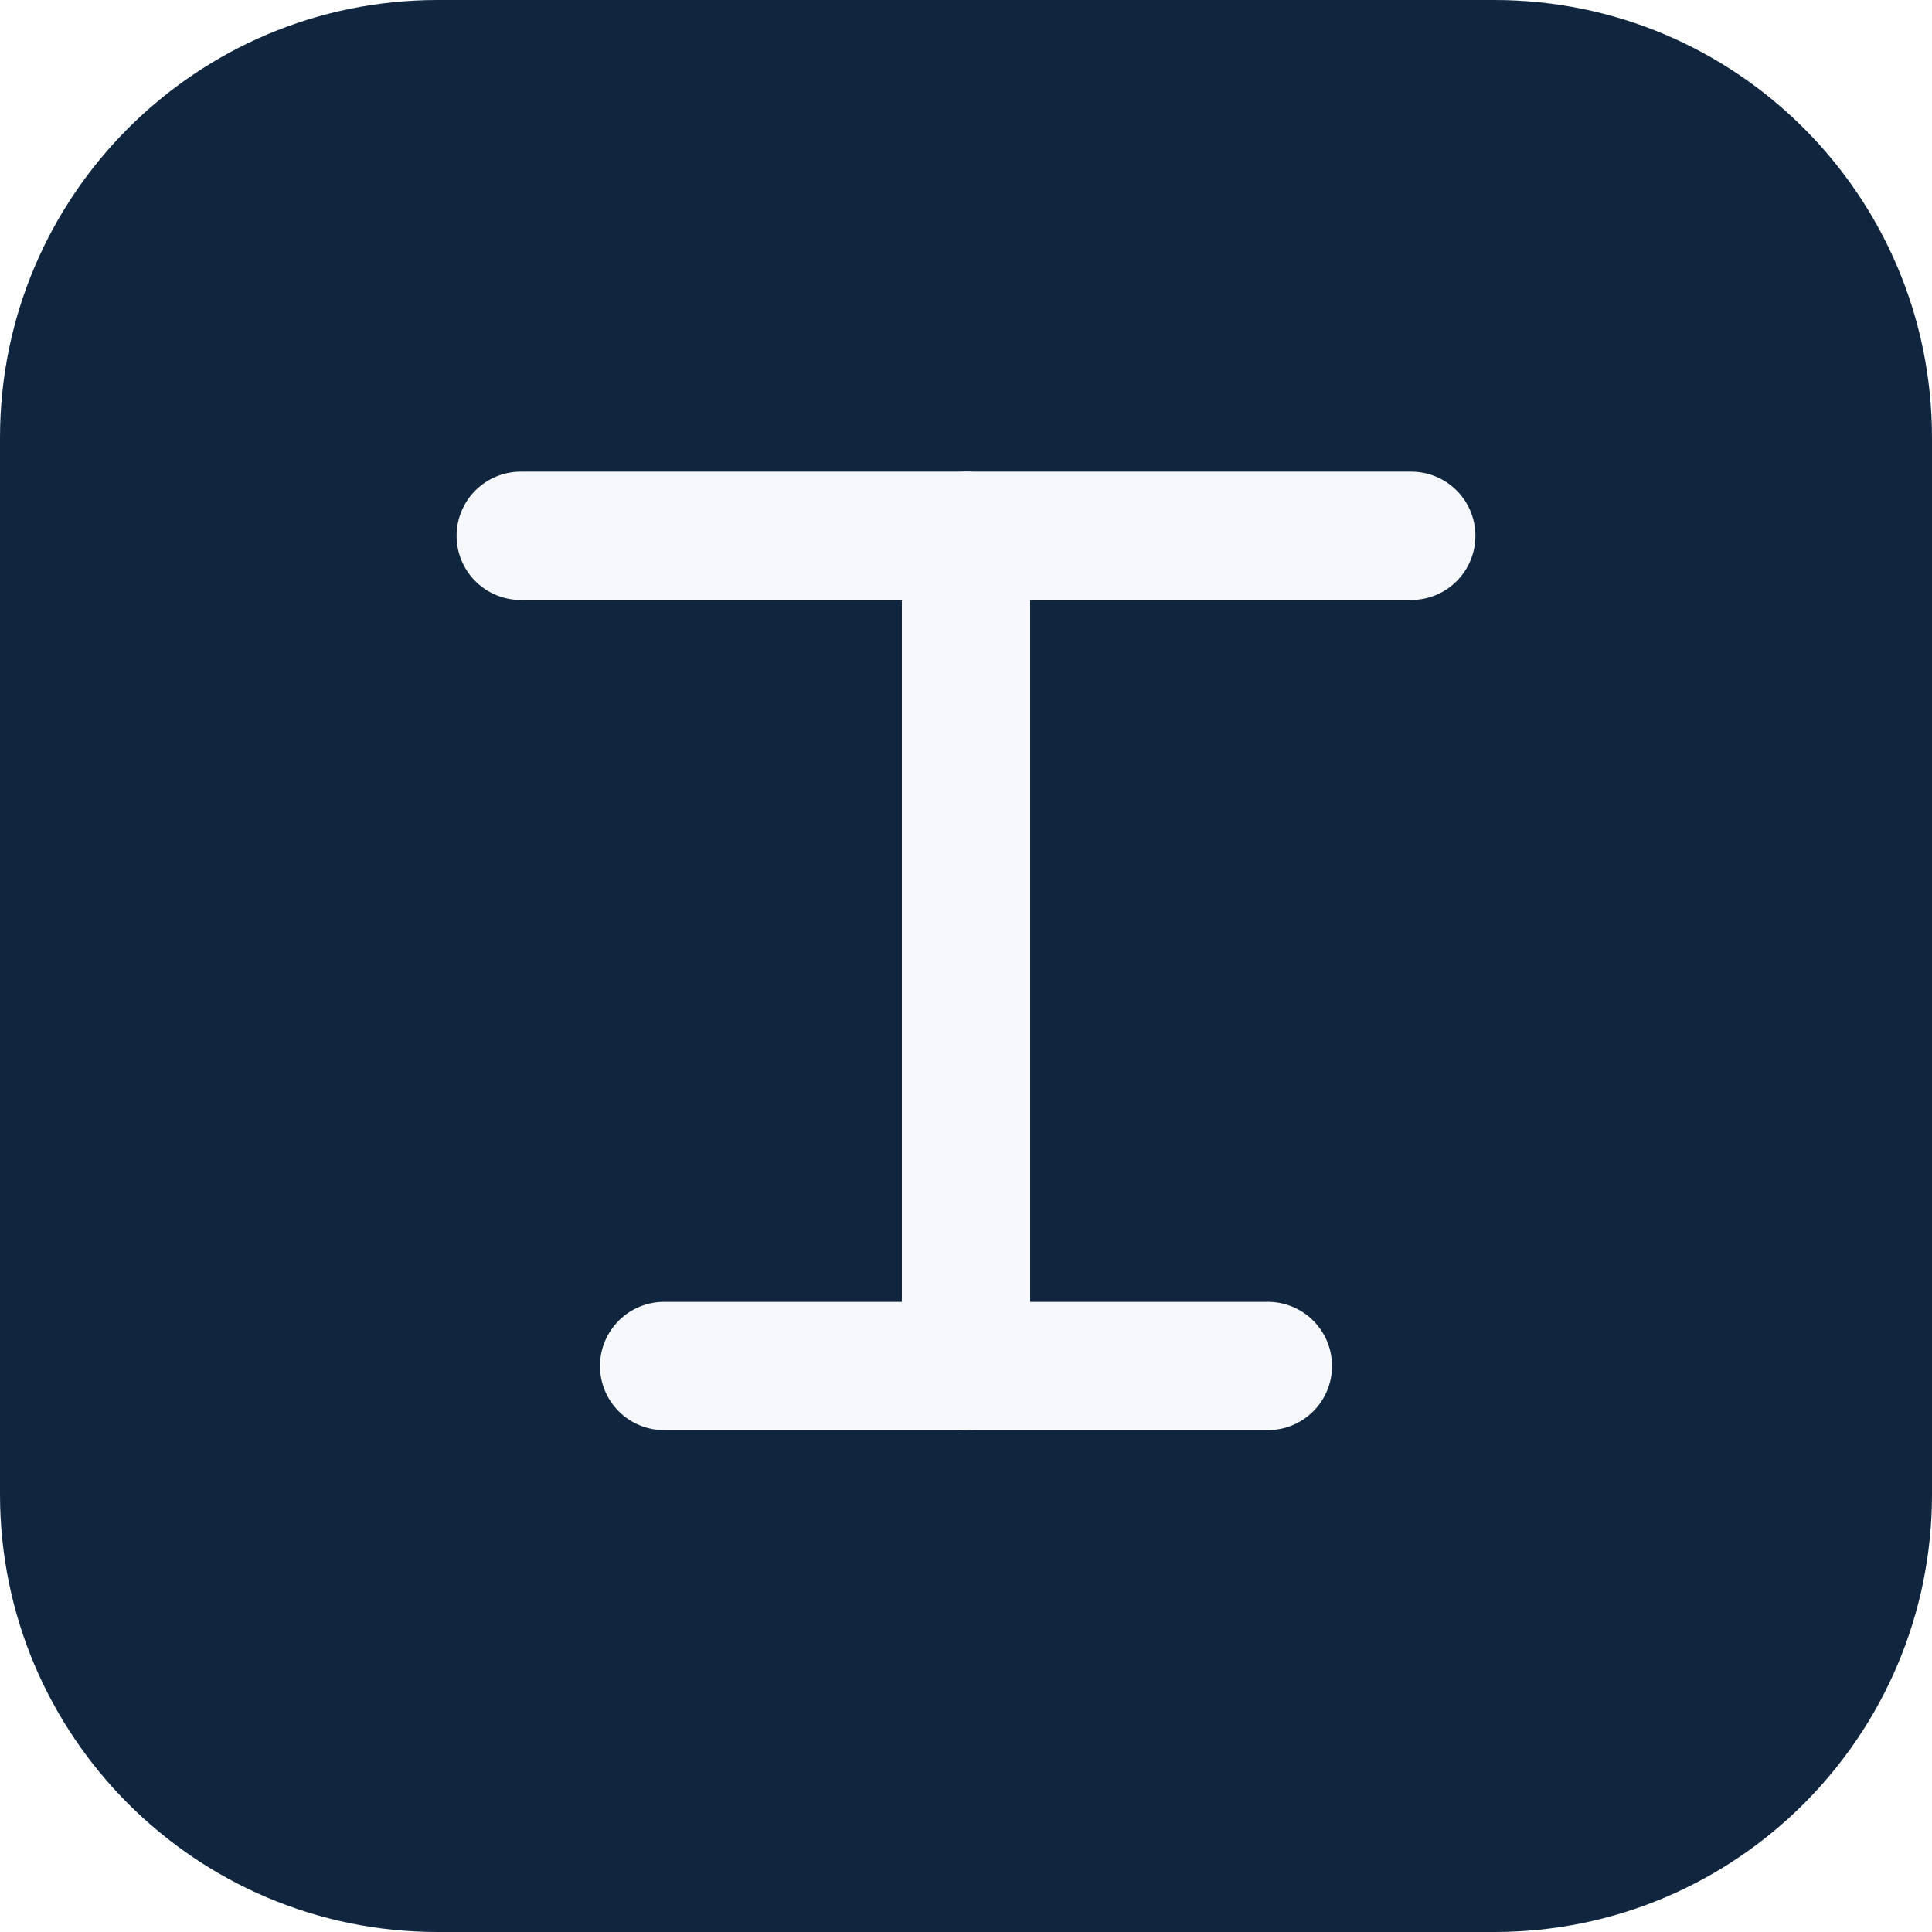
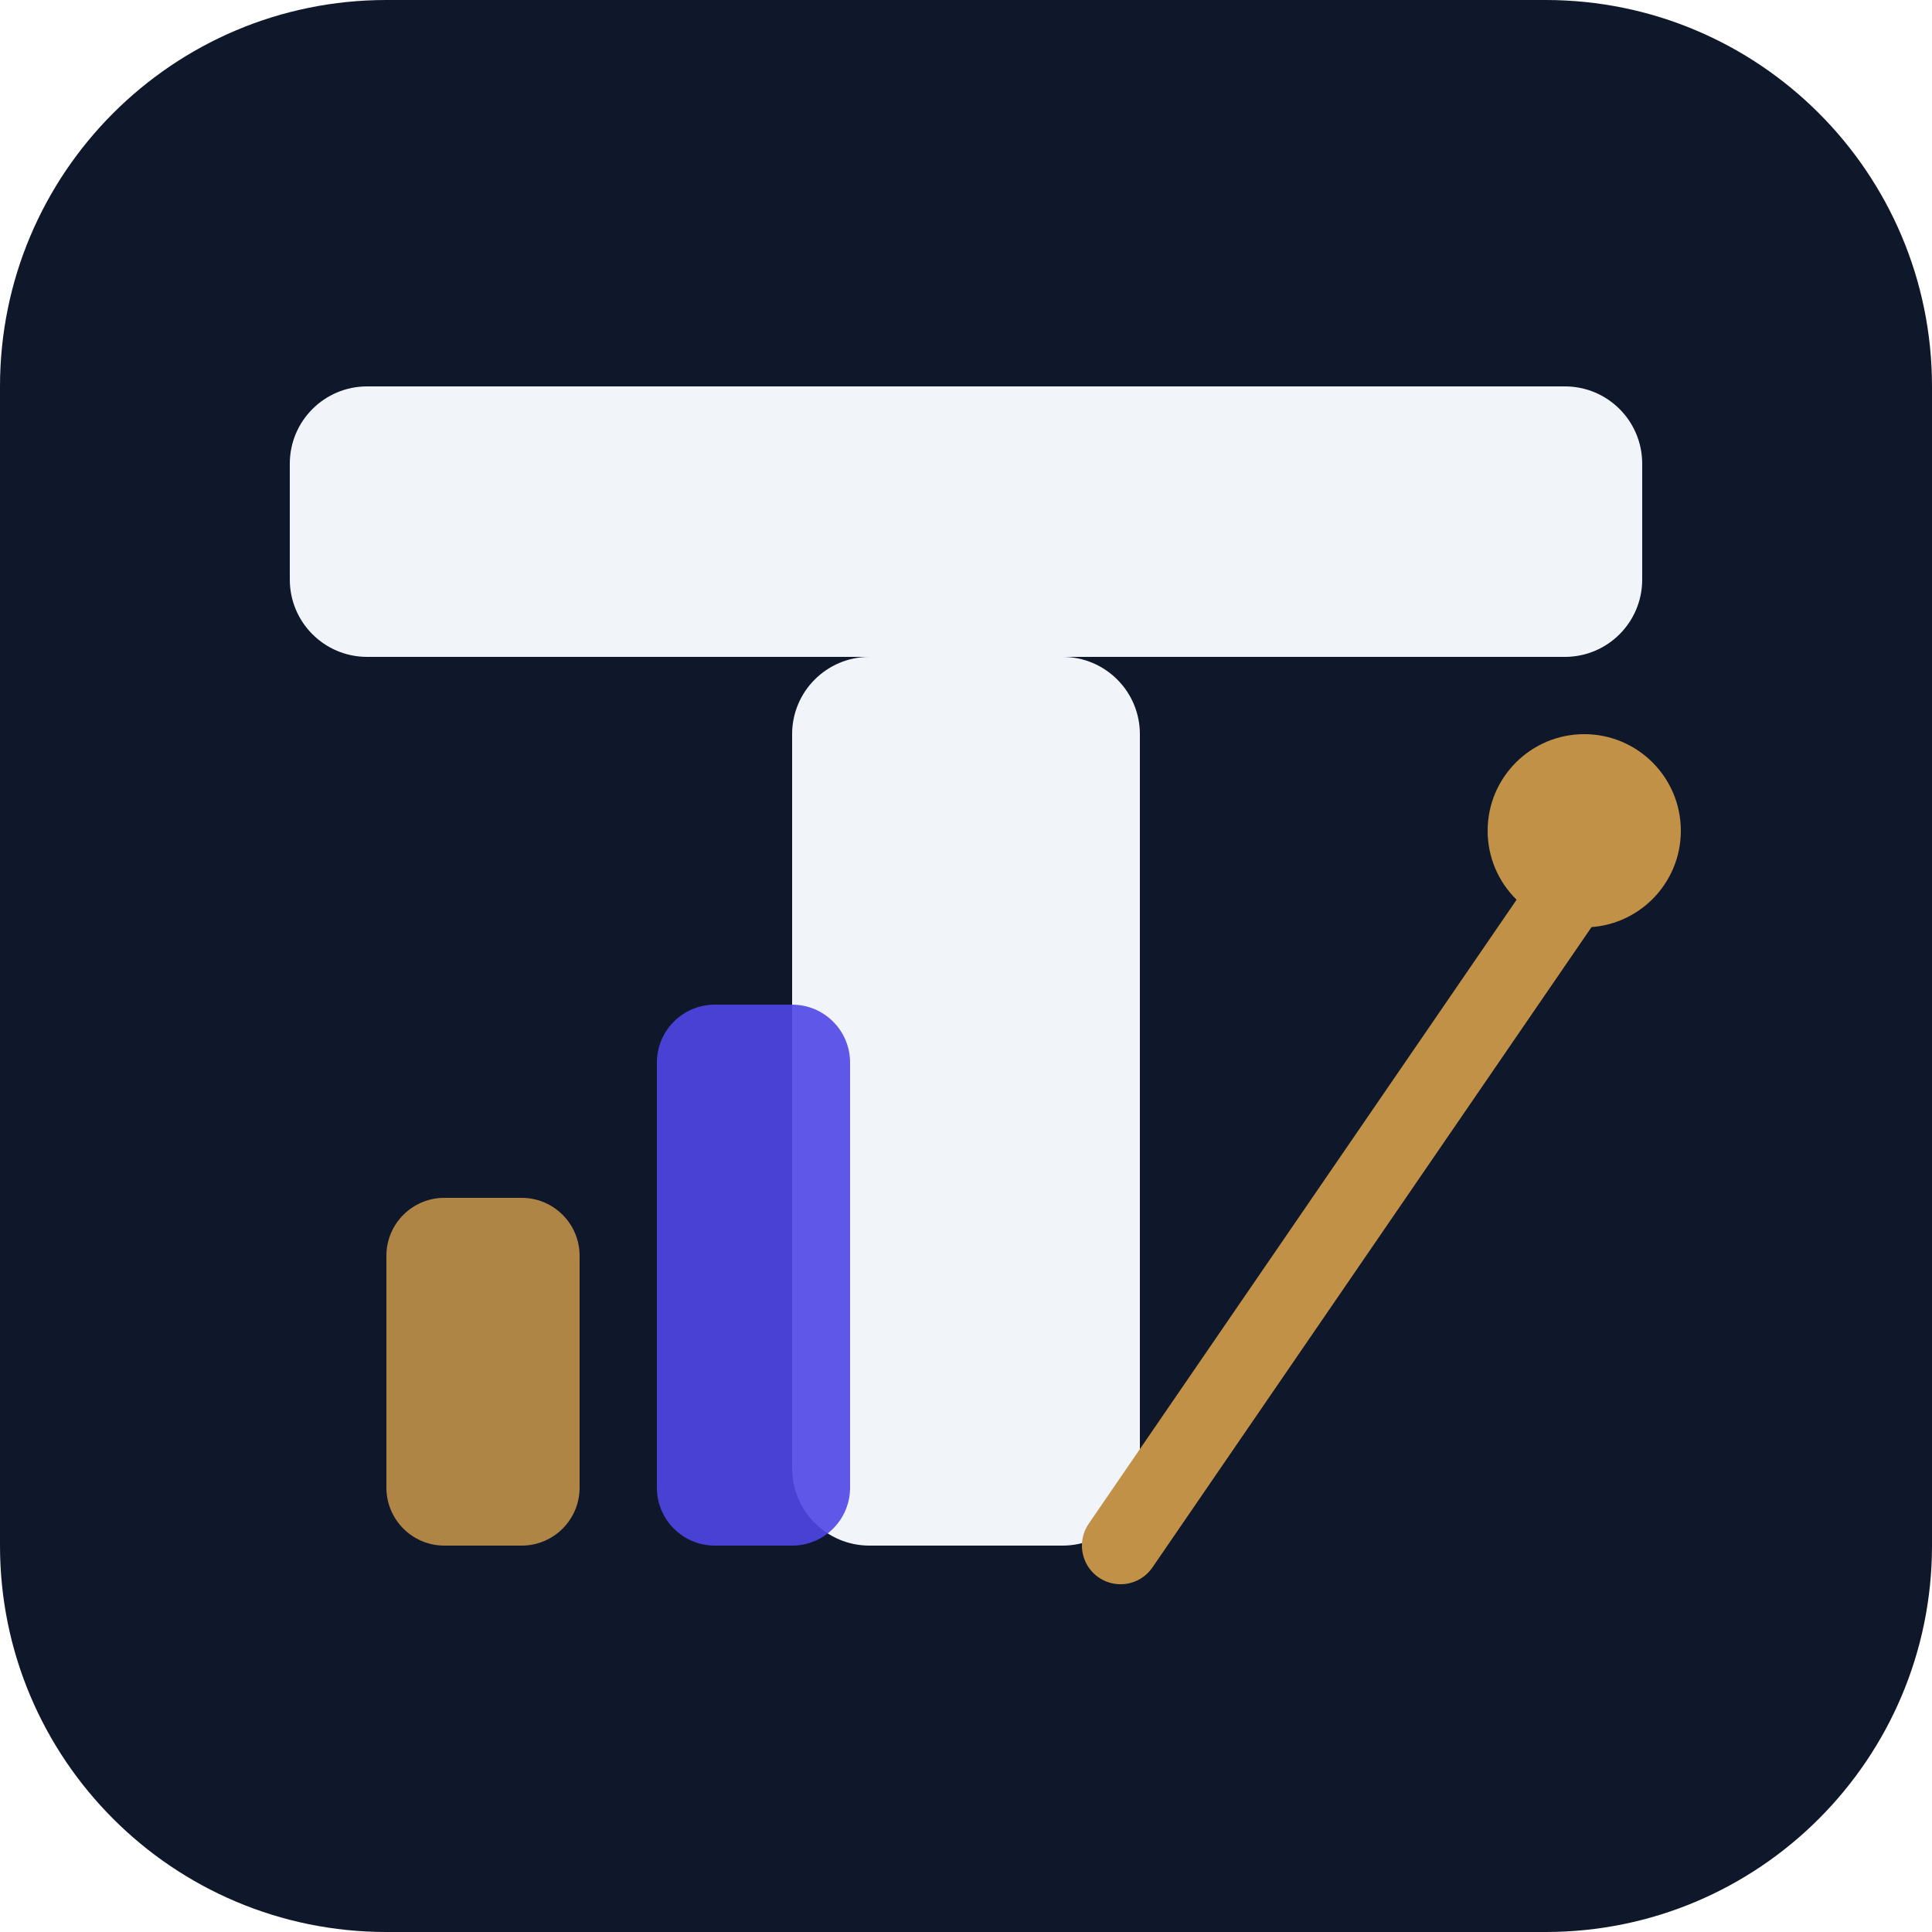
- <svg xmlns="http://www.w3.org/2000/svg" viewBox="0 0 512 512" fill="none">
-   <rect width="512" height="512" rx="116" fill="#10263F" />
-   <path d="M138 142H374" stroke="#F6F8FB" stroke-width="34" stroke-linecap="round" />
-   <path d="M256 142V362" stroke="#F6F8FB" stroke-width="34" stroke-linecap="round" />
-   <path d="M176 362H336" stroke="#F6F8FB" stroke-width="34" stroke-linecap="round" />
+ <svg xmlns="http://www.w3.org/2000/svg" viewBox="0 0 100 100" width="100" height="100">
+   <rect width="100" height="100" rx="20" fill="#0f172a" />
+   <rect x="15" y="20" width="70" height="14" rx="4" fill="#f1f5f9" />
+   <rect x="41" y="34" width="18" height="46" rx="4" fill="#f1f5f9" />
+   <rect x="20" y="62" width="10" height="18" rx="3" fill="#c19148" opacity="0.9" />
+   <rect x="34" y="52" width="10" height="28" rx="3" fill="#4f46e5" opacity="0.9" />
+   <line x1="58" y1="80" x2="82" y2="45" stroke="#c19148" stroke-width="4" stroke-linecap="round" />
+   <circle cx="82" cy="43" r="5" fill="#c19148" />
</svg>
